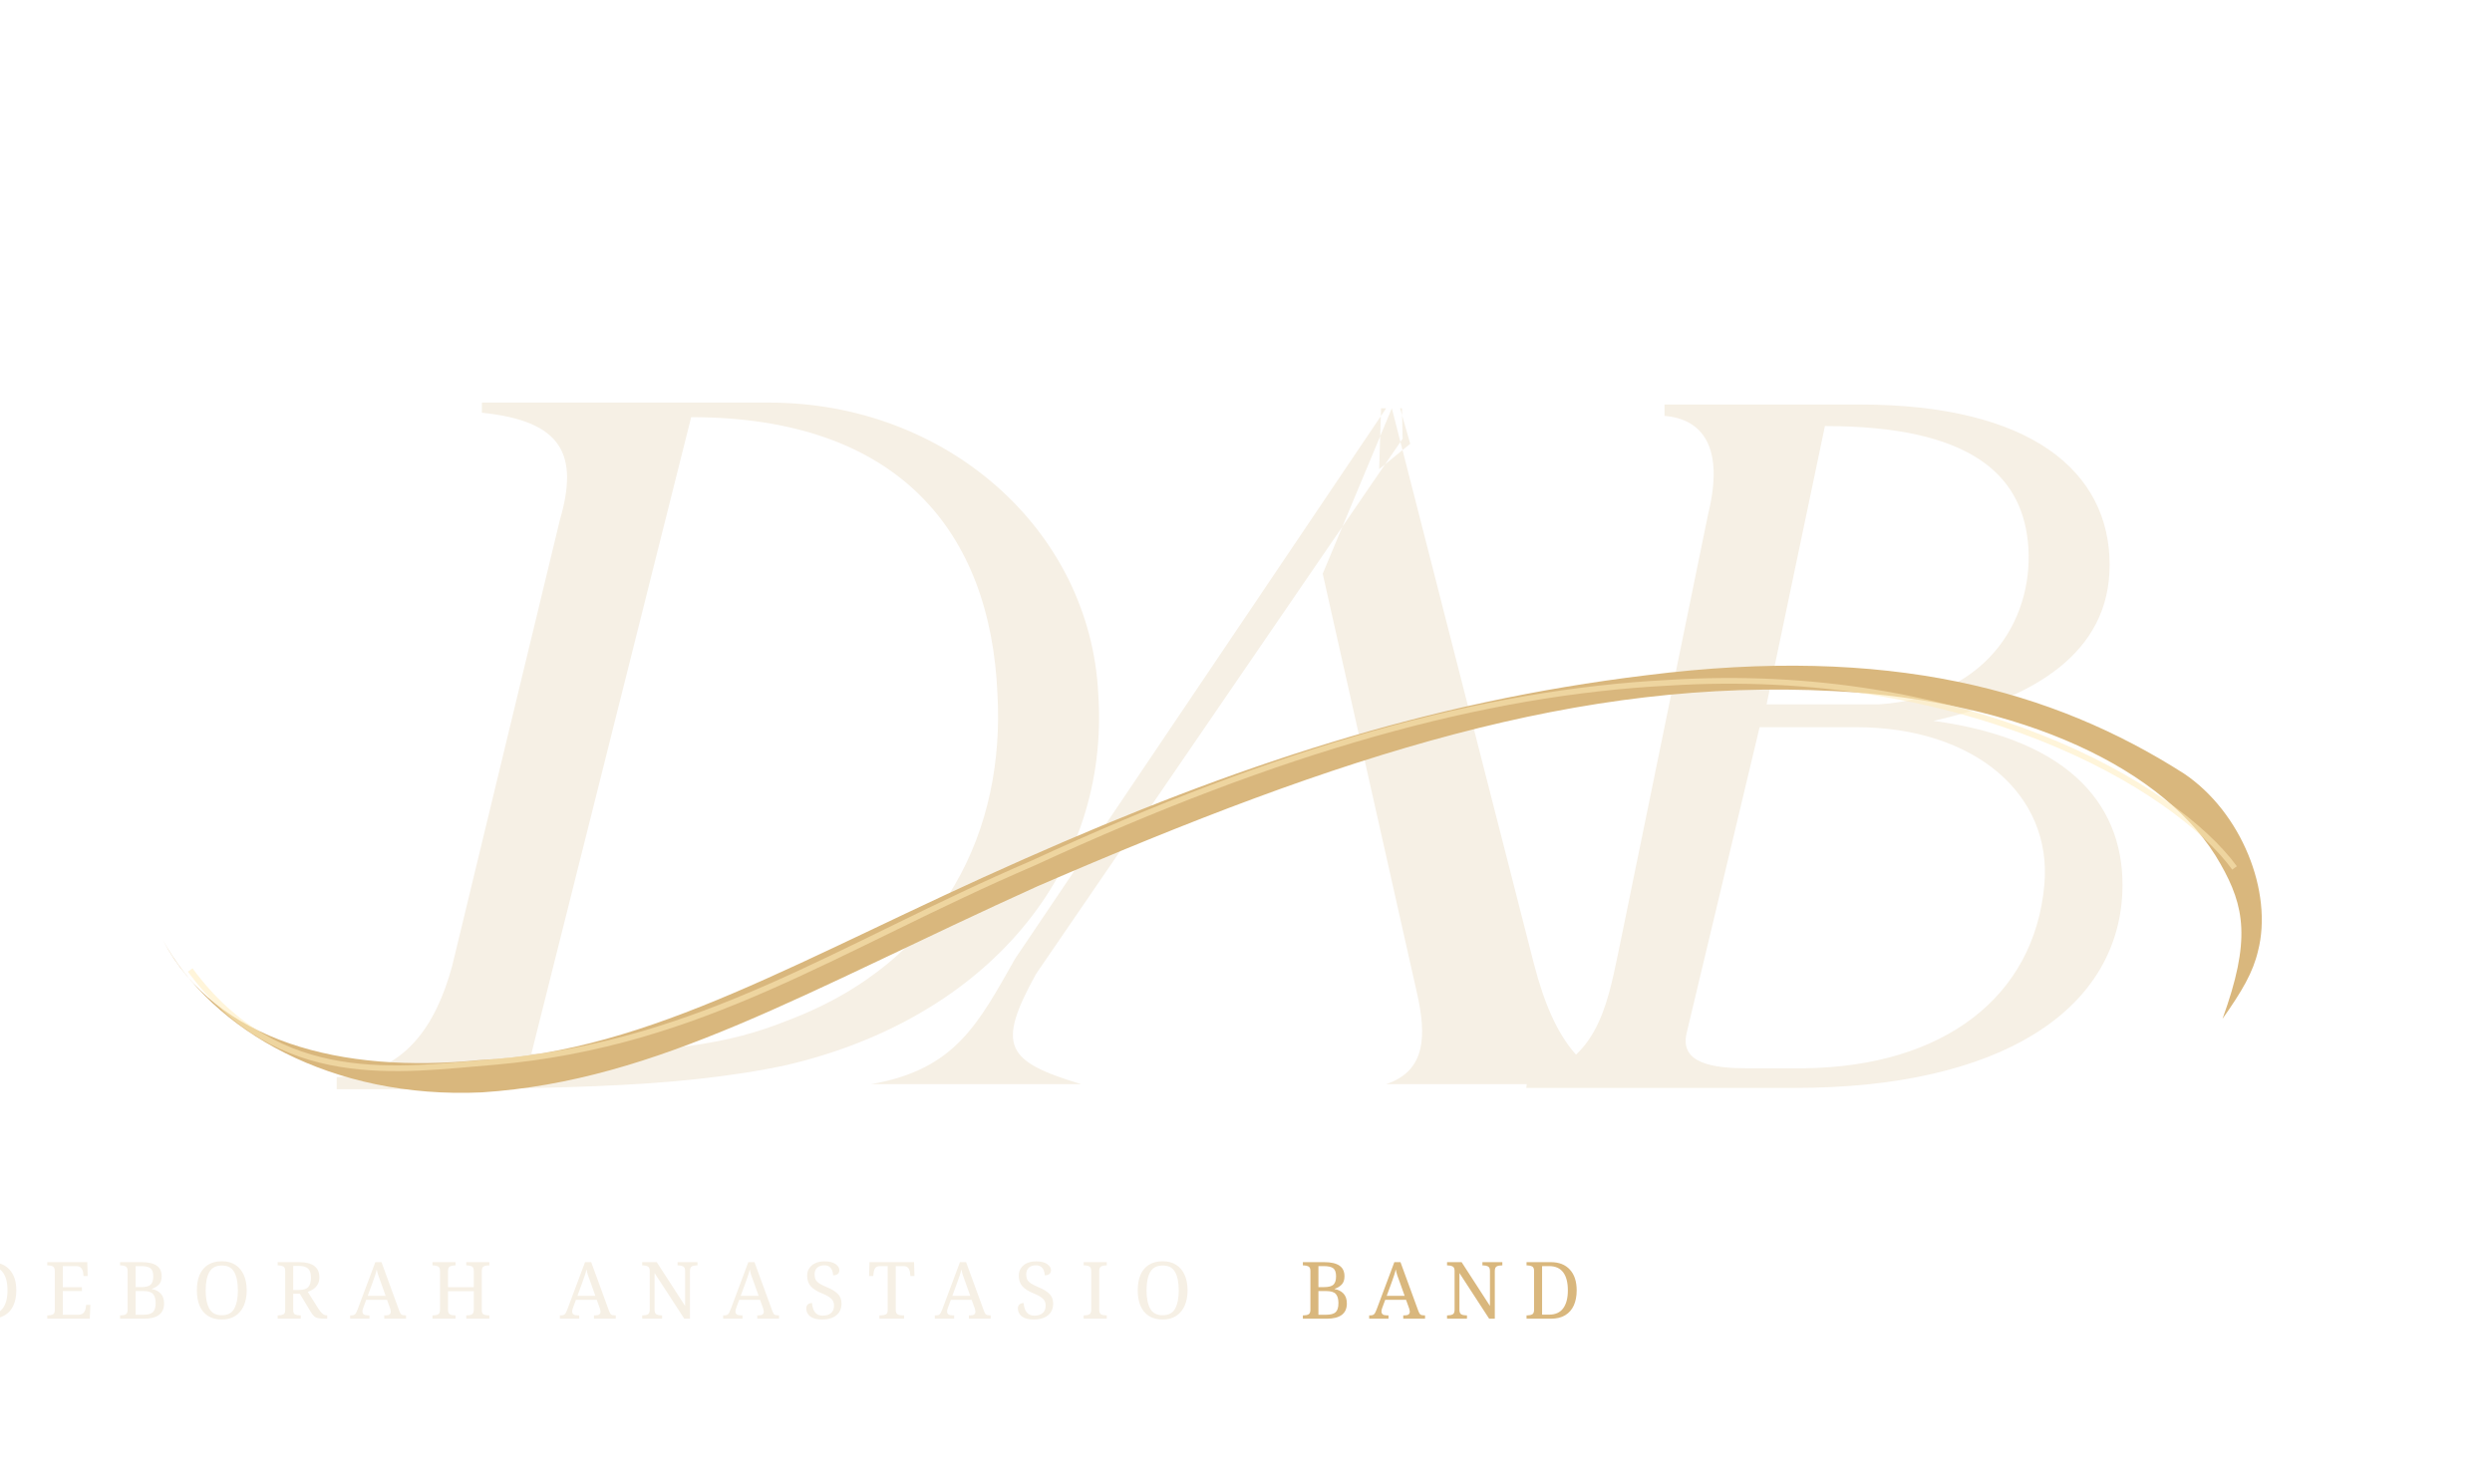
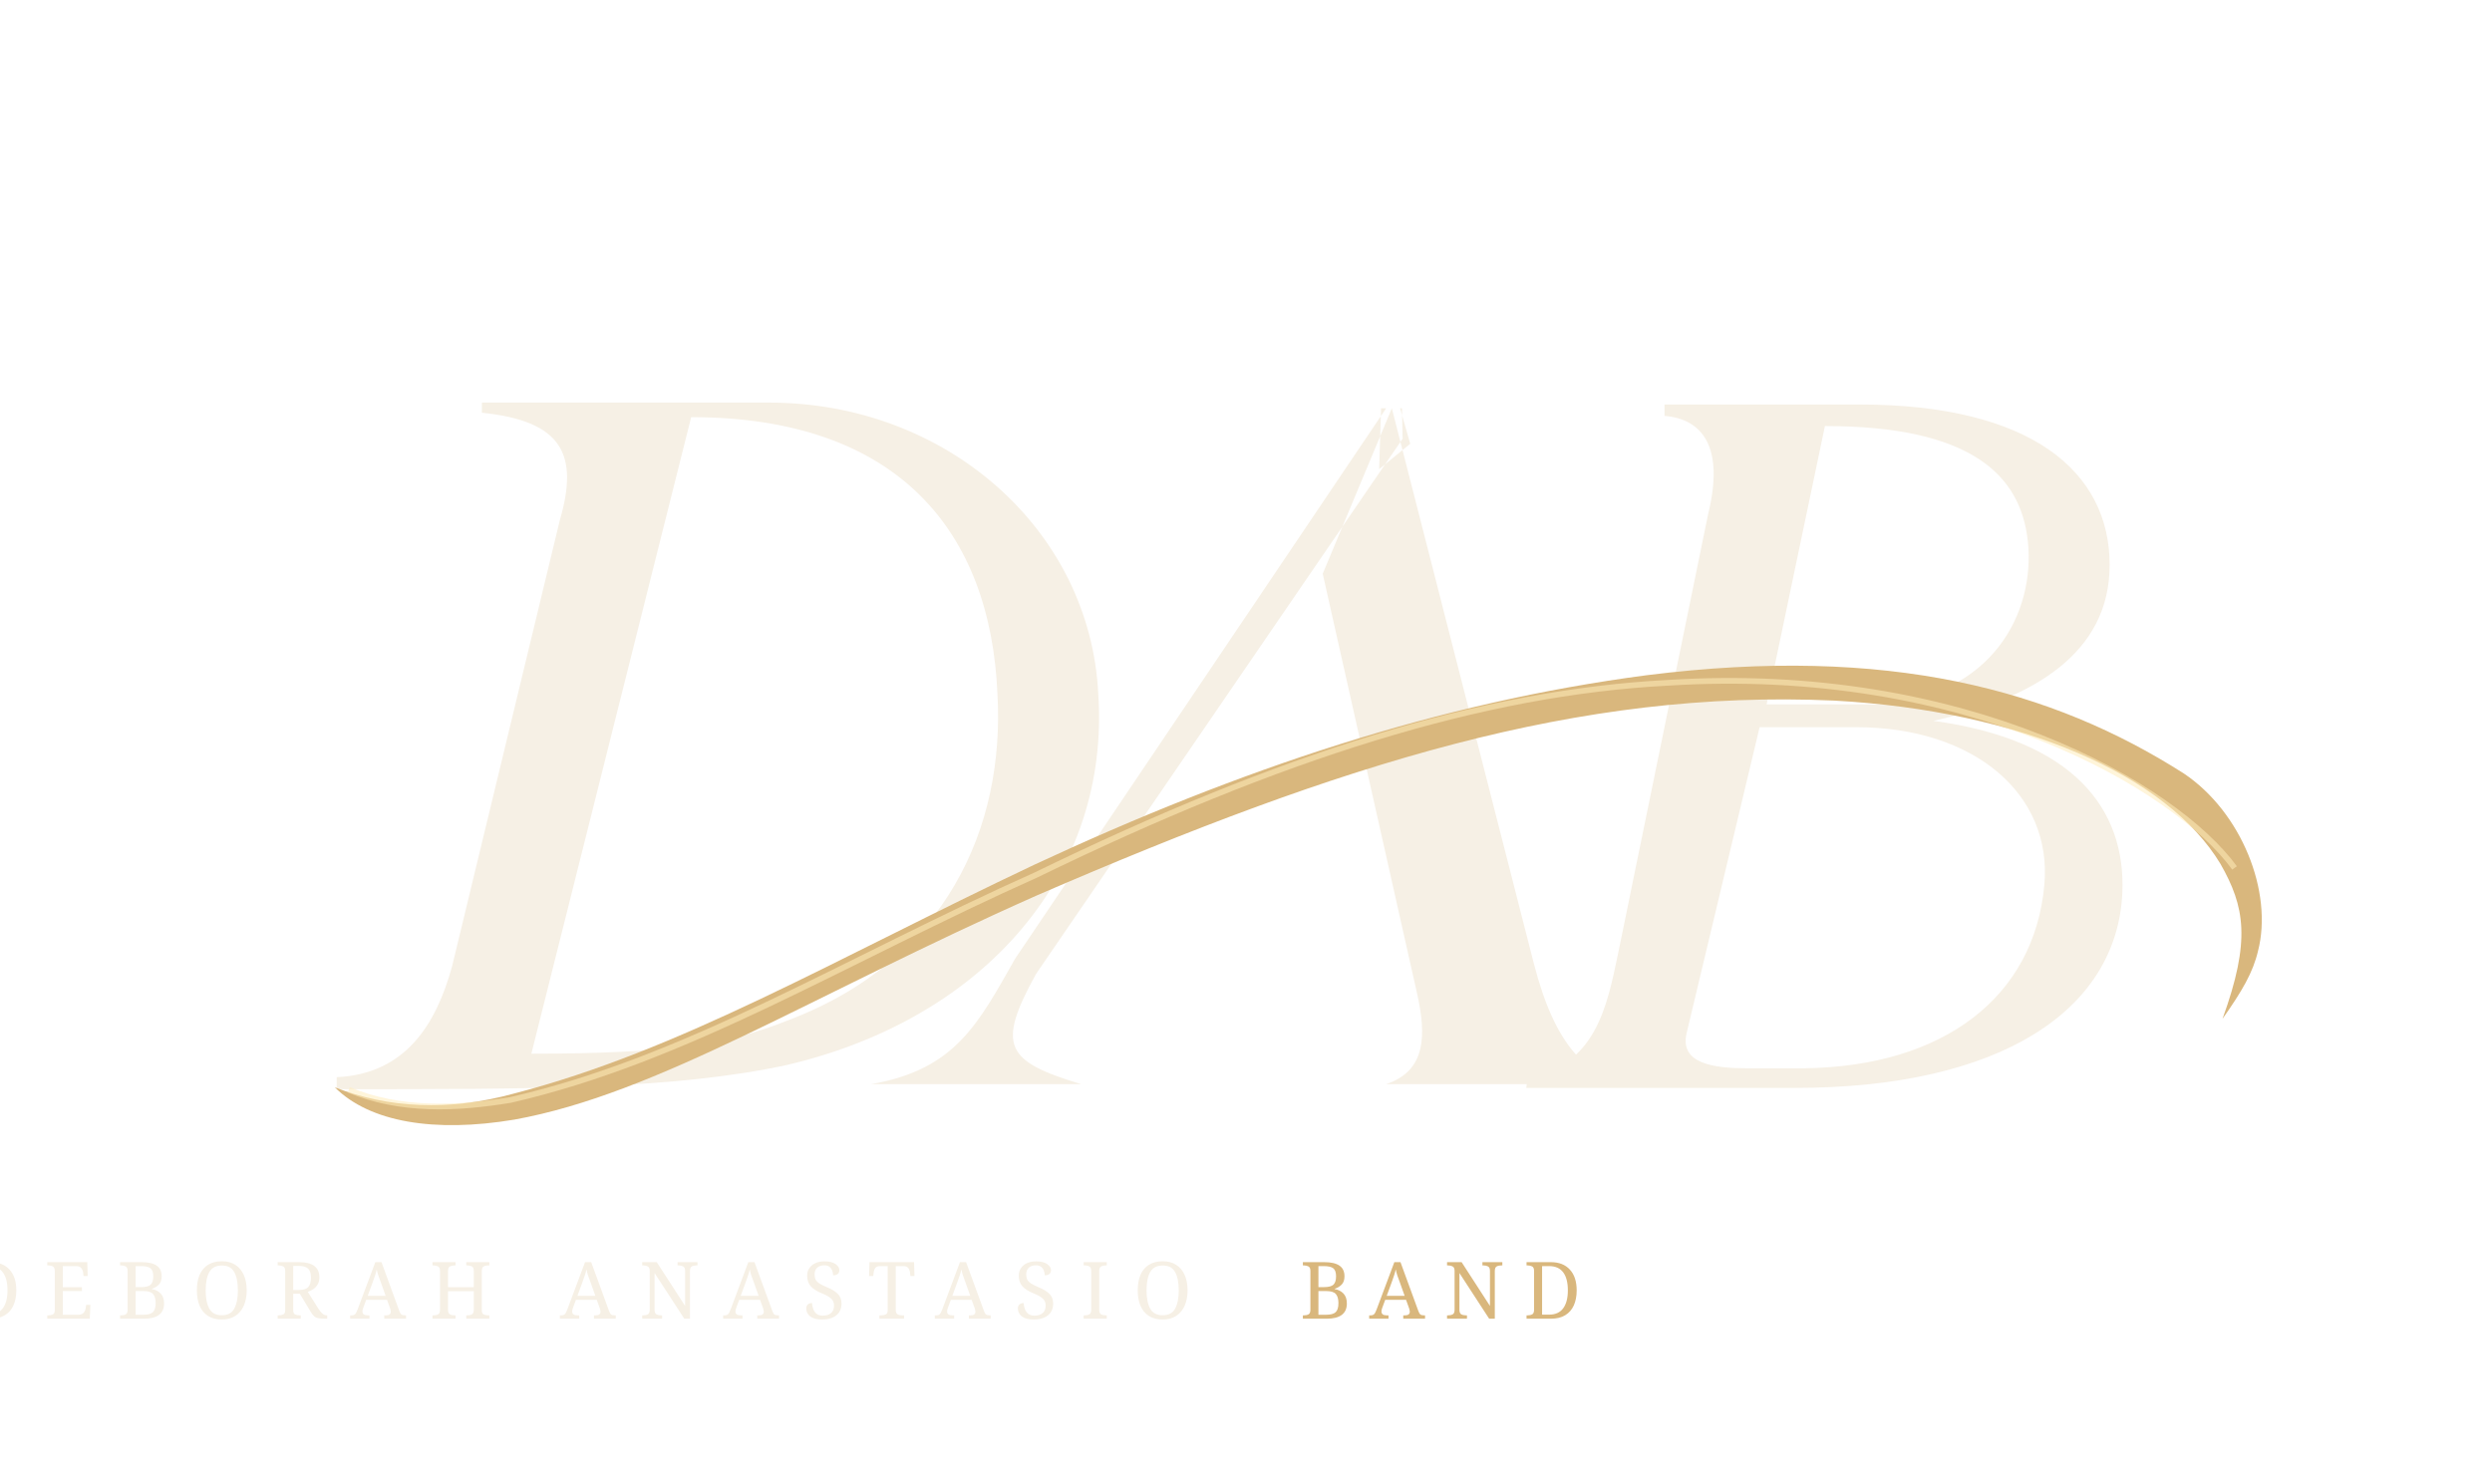
<svg xmlns="http://www.w3.org/2000/svg" viewBox="0 0 393 234" role="img" aria-label="DAB · Deborah Anastasio Band">
  <path d="M 76 63.5 L 121.3 63.5 C 149.2 63.5 171.9 83.5 173.2 109.4 C 175.1 137.4 155.7 160.6 124 168 C 106.3 171.8 85 171.8 53.1 171.8 L 53.1 169.9 C 64 169.4 68.8 161.5 71.3 152.4 L 88.3 82 C 91.3 71.7 88.7 66.4 76 65.1 Z M 109 65.8 L 83.8 166.2 C 105.8 166.2 115.1 164.6 124.1 161 C 149.2 151.6 158.5 130.5 157.3 109.4 C 156.2 84 141.8 65.8 109 65.8 Z" fill="#F6F0E5" fill-rule="evenodd" />
  <path d="M 137.4 171 C 150.7 168.7 154.3 161.4 160.1 151.2 L 218.6 64.4 L 221.1 64.4 L 221.2 69.2 L 163.4 153.6 C 157.1 165 158.6 167.4 170.5 171 Z M 219.5 64.4 L 241.9 152 C 245.3 165.2 250.2 169.2 256 171 L 218.6 171 C 225 168.9 224.9 163.1 223.5 156.8 L 208.6 90.5 Z M 217.8 64.4 L 220.8 64.4 L 222.4 70 L 217.5 74 Z" fill="#F6F0E5" fill-rule="evenodd" />
  <path d="M 266.2 63.8 L 293.2 63.8 C 320.5 63.8 332.7 74.5 332.7 89.1 C 332.7 103 320.7 110.2 304.9 113.7 C 327 116.7 335.3 127.6 334.7 140.9 C 333.8 159.3 315.6 171.6 283 171.6 L 240.7 171.6 L 240.9 170 C 251.6 168 253.4 159 255.2 150.3 L 269.4 81 C 271.9 70.8 268.7 66.1 262.5 65.6 L 262.5 63.8 Z M 287.8 67.2 L 278.6 111.1 L 296.3 111.1 C 314.2 109.9 321 96.6 319.8 85.4 C 318.7 74.9 310.8 67.2 287.8 67.2 Z M 277.5 114.7 L 266 162.9 C 264.8 167.8 270.3 168.5 275.6 168.5 L 284.6 168.5 C 306.6 168.2 320.8 157.2 322.4 139.6 C 323.7 125.3 311.4 114.7 292.7 114.7 Z" fill="#F6F0E5" fill-rule="evenodd" />
  <g>
-     <path d="M 25.7 148.3 C 34.1 164.3 53.8 169.4 75.7 167.2 C 102.8 165.9 126.6 150.9 161.5 135.5 C 194.7 120.8 225 110.7 259.7 106.5 C 297.9 101.7 323.7 108.8 344.4 122 C 353.5 128.1 358.5 140.7 356.1 150 C 355.3 153.4 353.6 156.3 350.5 160.7 C 355 148.3 354 143 350.2 136.3 C 341.8 121.3 318.8 110.5 289.2 109 C 249.1 106.9 211.9 118.9 163.6 139.8 C 126.9 156.4 103.8 170.5 76 172.3 C 52.4 173.4 33.5 162.6 25.7 148.3 Z" fill="#D9B77D" />
-     <path d="M 30 153 C 44 172 63 168.7 78 167.5 C 111 164.6 132 149.4 163 136.1 C 202 118.1 234 109.2 263 107.7 C 310 104.7 343 124 352.4 136.9" fill="none" stroke="#FFECBC" stroke-width=".9" opacity=".55" />
+     <path d="M 52.8 171.5 C 61.2 174.8 70.8 175.3 81 172.5 C 107.3 165.7 131.4 151.4 163.1 136.4 C 195.5 121.3 226.9 110.8 259.7 106.5 C 297.9 101.7 323.7 108.8 344.4 122 C 353.5 128.1 358.5 140.7 356.1 150 C 355.3 153.4 353.6 156.3 350.5 160.7 C 355 148.3 354 143 350.2 136.3 C 341.8 122.3 318.8 112.1 289.2 110.5 C 248.9 108.7 211.9 120.3 163.6 141.2 C 127.5 157.2 103.8 172.5 81.1 176.6 C 68.5 178.7 58.3 177 52.8 171.5 Z" fill="#D9B77D" />
+     <path d="M 55 171.9 C 63.1 175.3 72 174.9 80.5 173.5 C 108.4 167.1 133 151.6 163.4 138 C 202 119.2 234 109.2 263 107.7 C 310 104.7 343 124 352.4 136.9" fill="none" stroke="#FFECBC" stroke-width=".9" opacity=".55" />
  </g>
  <text x="188" y="208" text-anchor="end" font-family="Didot,Georgia,serif" font-size="12.5" letter-spacing="3.7" fill="#F6F0E5">DEBORAH ANASTASIO</text>
  <text x="205" y="208" font-family="Didot,Georgia,serif" font-size="12.5" letter-spacing="3" fill="#D9B77D">BAND</text>
</svg>
